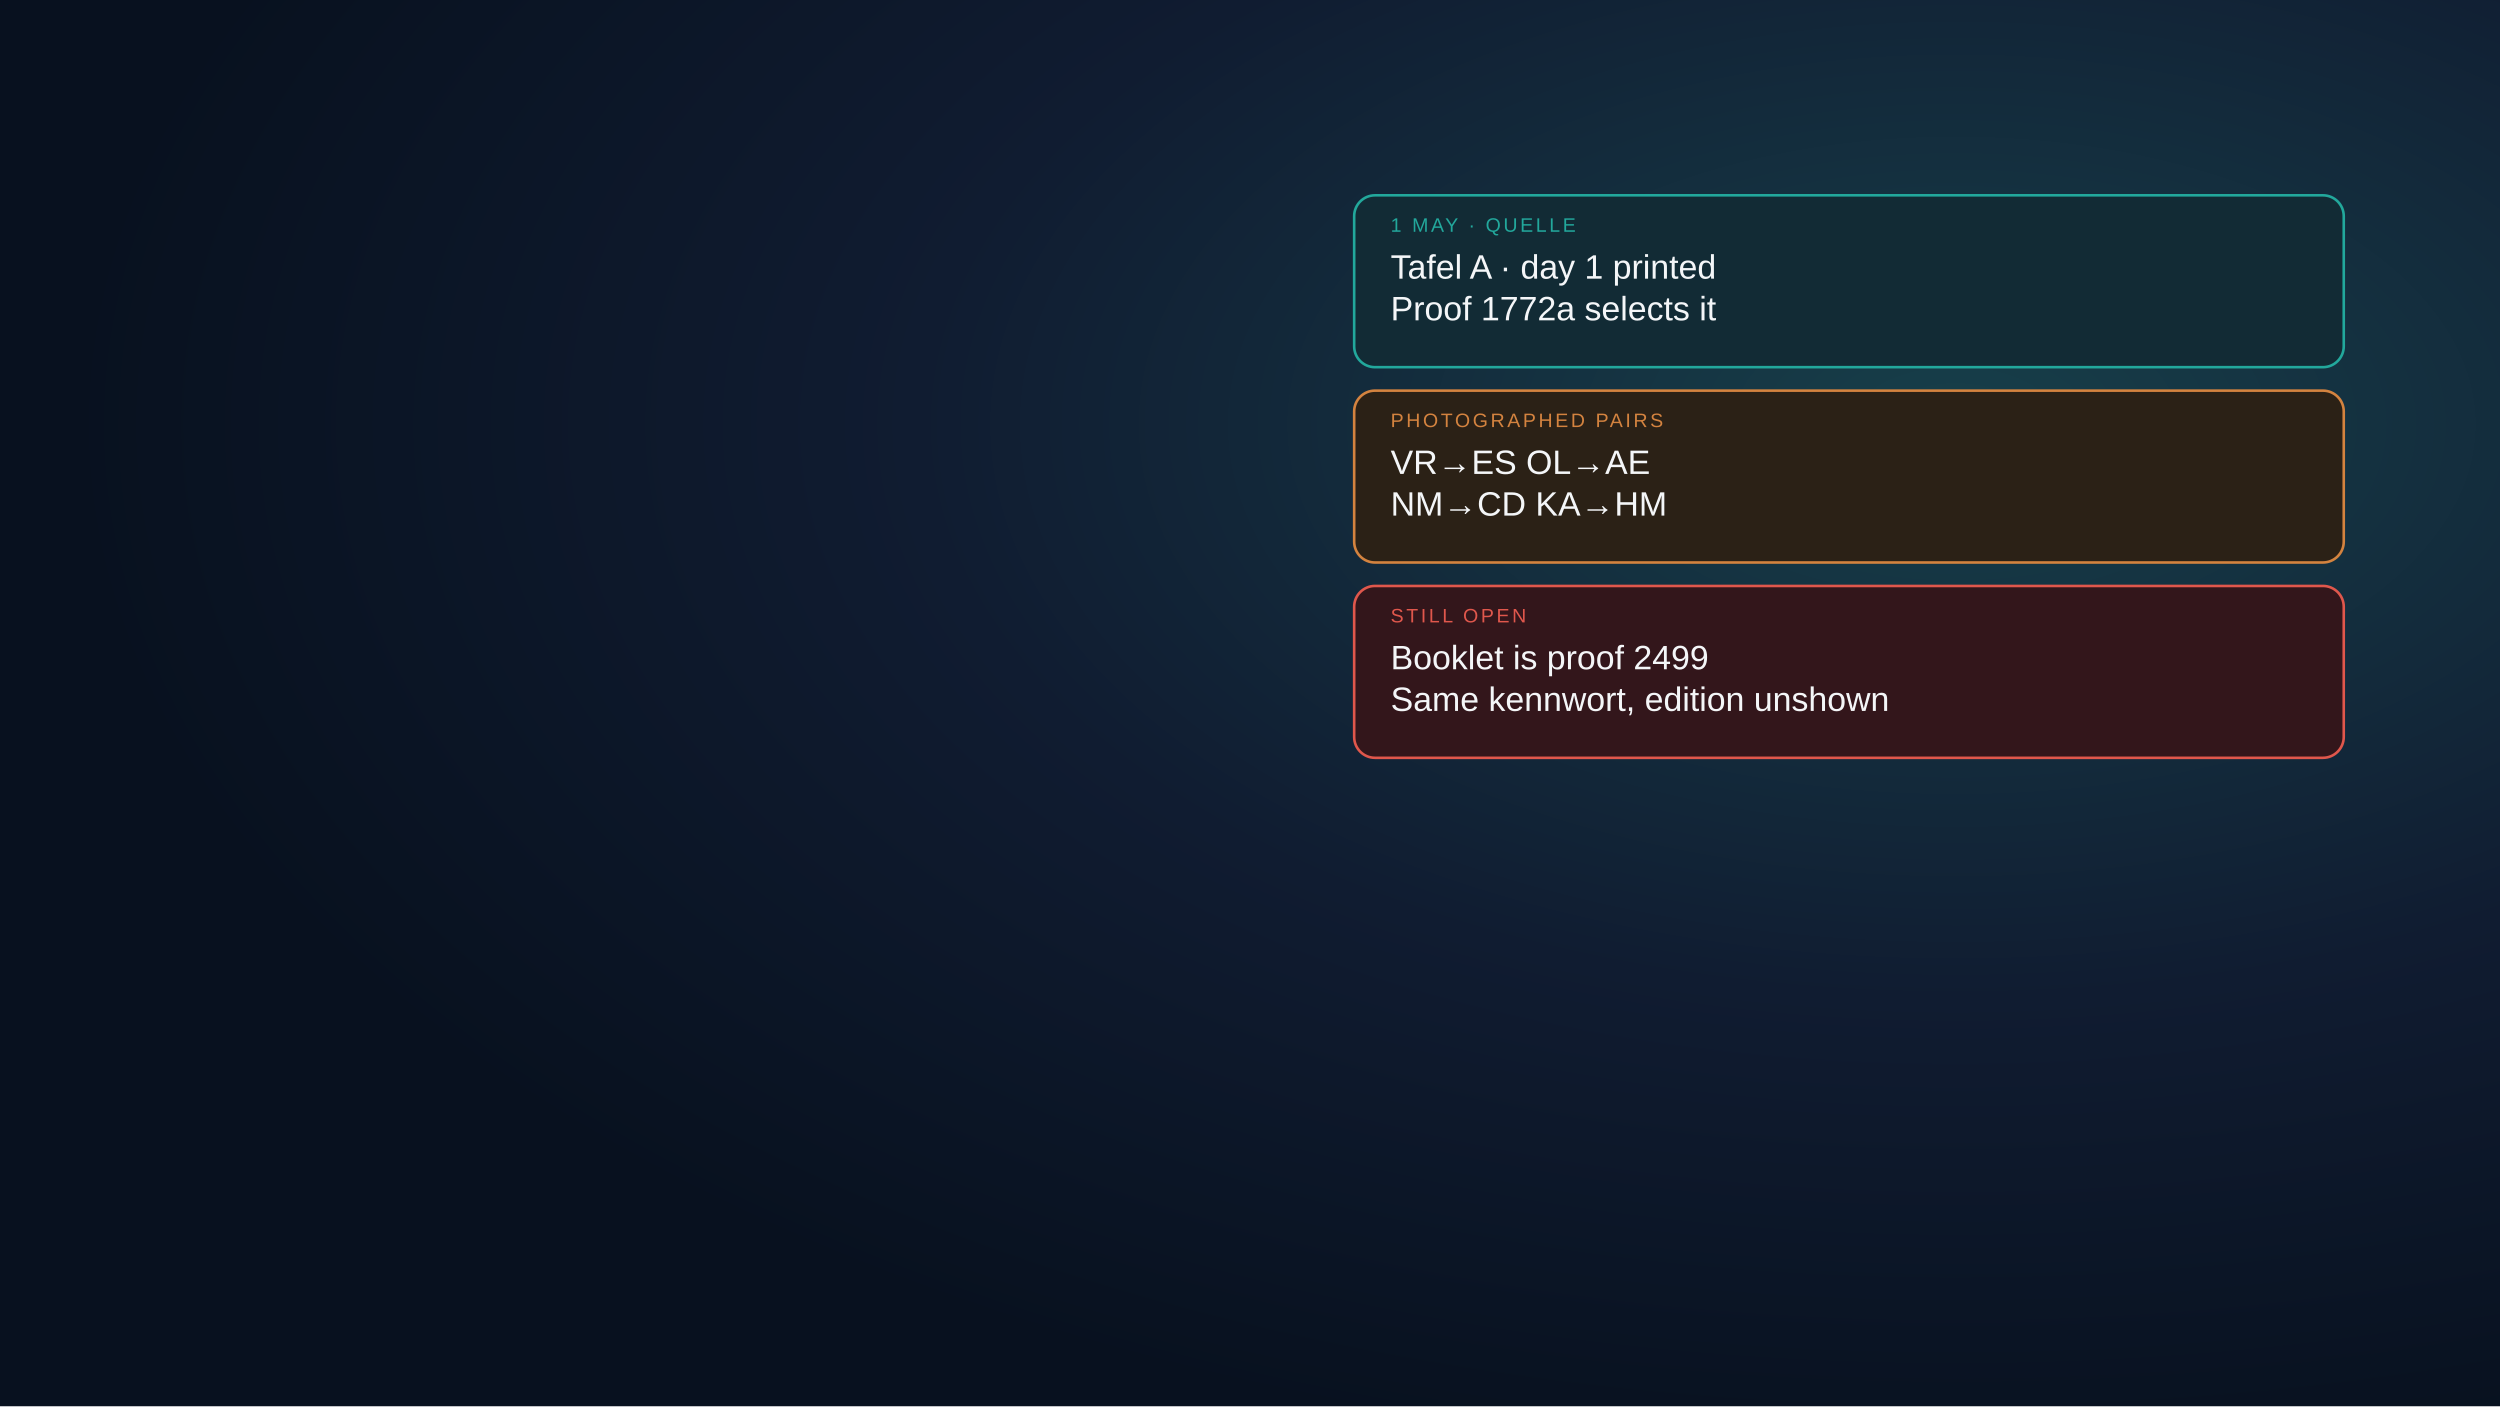
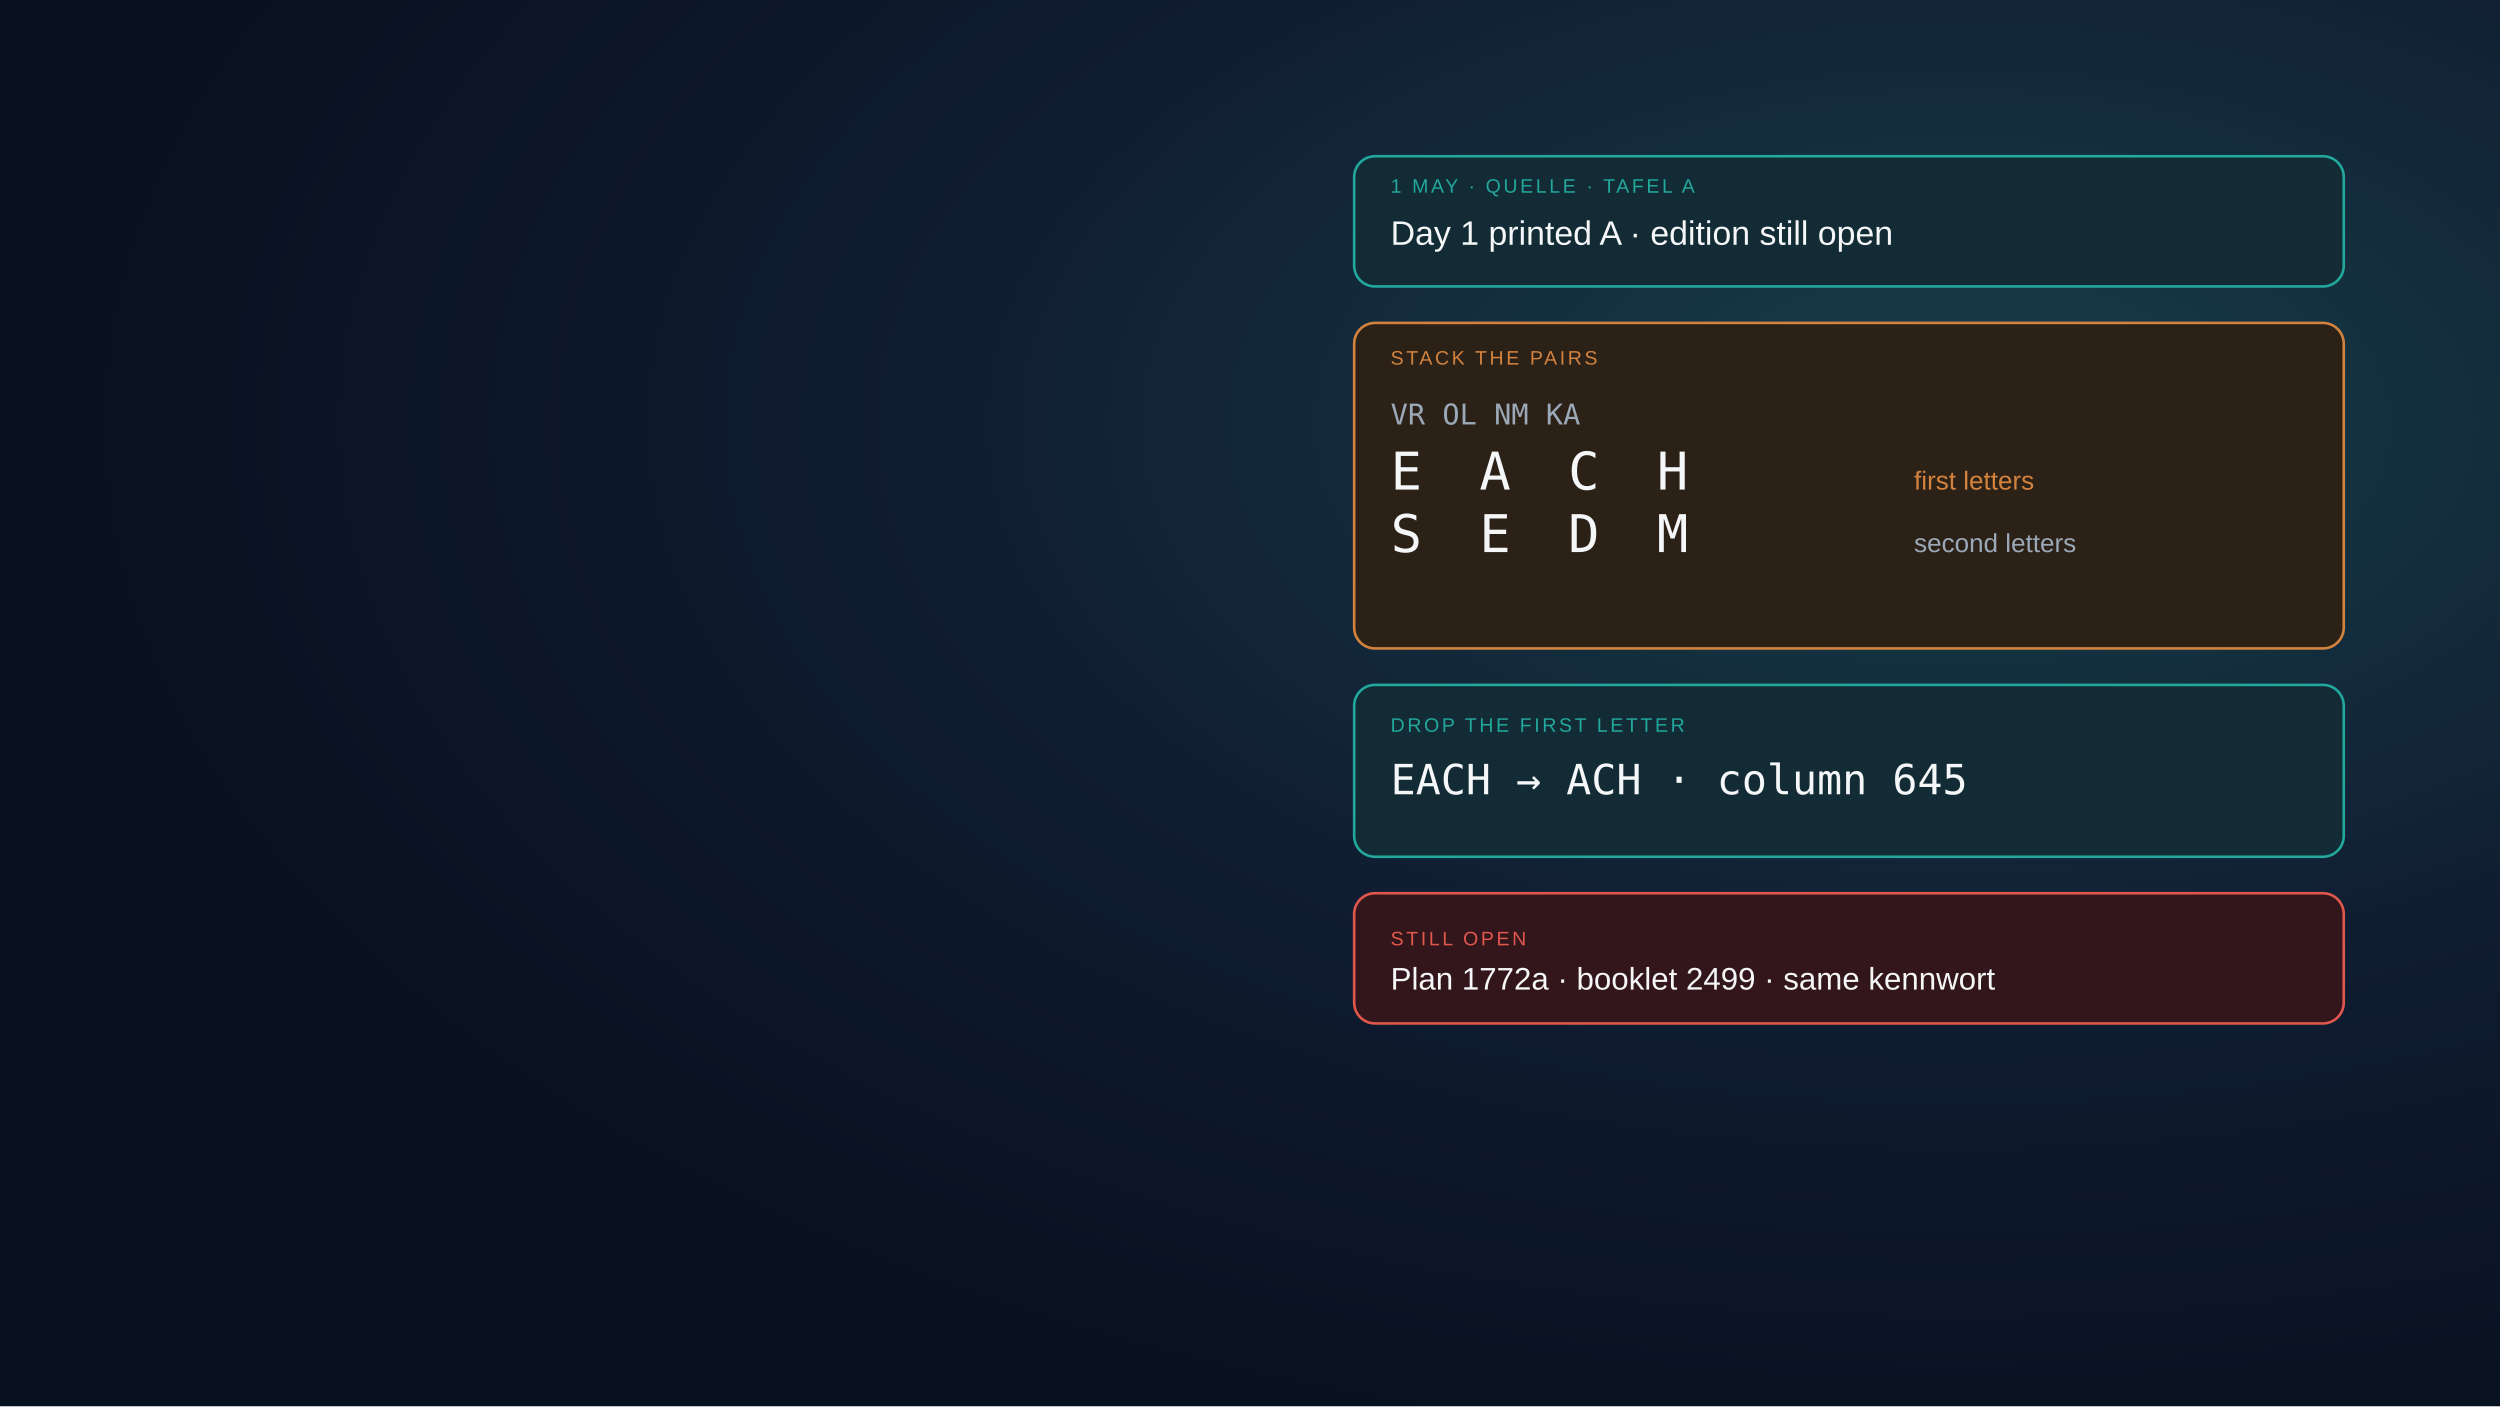
<svg xmlns="http://www.w3.org/2000/svg" viewBox="0 0 1920 1080" role="img" aria-labelledby="t d">
  <defs>
    <radialGradient id="bg" cx="78%" cy="30%" r="75%">
      <stop offset="0" stop-color="#173f4a" />
      <stop offset="0.55" stop-color="#101c31" />
      <stop offset="1" stop-color="#08111f" />
    </radialGradient>
  </defs>
  <rect width="1920" height="1080" fill="url(#bg)" />
-   <g transform="translate(1040 150)">
+   <g transform="translate(1040 120)">
+     <rect width="760" height="100" rx="16" fill="#122b35" stroke="#22a89c" stroke-width="2" />
+     <text x="28" y="28" fill="#22a89c" font-family="Arial,sans-serif" font-size="15" letter-spacing="2">1 MAY · QUELLE · TAFEL A</text>
+     <text x="28" y="68" fill="#f4f6f8" font-family="Arial,sans-serif" font-size="26">Day 1 printed A · edition still open</text>
+   </g>
+   <g transform="translate(1040 248)" font-family="ui-monospace, monospace">
+     <rect width="760" height="250" rx="16" fill="#2b2116" stroke="#d4833f" stroke-width="2" />
+     <text x="28" y="32" fill="#d4833f" font-family="Arial,sans-serif" font-size="15" letter-spacing="2">STACK THE PAIRS</text>
+     <text x="28" y="78" fill="#9aa8b8" font-size="22">VR  OL  NM  KA</text>
+     <text x="28" y="128" fill="#f4f6f8" font-size="40" letter-spacing="10">E  A  C  H</text>
+     <text x="28" y="176" fill="#f4f6f8" font-size="40" letter-spacing="10">S  E  D  M</text>
+     <text x="430" y="128" fill="#d4833f" font-family="Arial,sans-serif" font-size="20">first letters</text>
+     <text x="430" y="176" fill="#9aa8b8" font-family="Arial,sans-serif" font-size="20">second letters</text>
+   </g>
+   <g transform="translate(1040 526)">
    <rect width="760" height="132" rx="16" fill="#122b35" stroke="#22a89c" stroke-width="2" />
-     <text x="28" y="28" fill="#22a89c" font-family="Arial,sans-serif" font-size="15" letter-spacing="2">1 MAY · QUELLE</text>
-     <text x="28" y="64" fill="#f4f6f8" font-family="Arial,sans-serif" font-size="26">Tafel A · day 1 printed</text>
-     <text x="28" y="96" fill="#f4f6f8" font-family="Arial,sans-serif" font-size="26">Proof 1772a selects it</text>
+     <text x="28" y="36" fill="#22a89c" font-family="Arial,sans-serif" font-size="15" letter-spacing="2">DROP THE FIRST LETTER</text>
+     <text x="28" y="84" fill="#f4f6f8" font-family="ui-monospace, monospace" font-size="32">EACH  →  ACH  ·  column 645</text>
  </g>
-   <g transform="translate(1040 300)">
-     <rect width="760" height="132" rx="16" fill="#2b2116" stroke="#d4833f" stroke-width="2" />
-     <text x="28" y="28" fill="#d4833f" font-family="Arial,sans-serif" font-size="15" letter-spacing="2">PHOTOGRAPHED PAIRS</text>
-     <text x="28" y="64" fill="#f4f6f8" font-family="Arial,sans-serif" font-size="26">VR→ES   OL→AE</text>
-     <text x="28" y="96" fill="#f4f6f8" font-family="Arial,sans-serif" font-size="26">NM→CD   KA→HM</text>
-   </g>
-   <g transform="translate(1040 450)">
-     <rect width="760" height="132" rx="16" fill="#33161b" stroke="#e0574c" stroke-width="2" />
-     <text x="28" y="28" fill="#e0574c" font-family="Arial,sans-serif" font-size="15" letter-spacing="2">STILL OPEN</text>
-     <text x="28" y="64" fill="#f4f6f8" font-family="Arial,sans-serif" font-size="26">Booklet is proof 2499</text>
-     <text x="28" y="96" fill="#f4f6f8" font-family="Arial,sans-serif" font-size="26">Same kennwort, edition unshown</text>
+   <g transform="translate(1040 686)">
+     <rect width="760" height="100" rx="16" fill="#33161b" stroke="#e0574c" stroke-width="2" />
+     <text x="28" y="40" fill="#e0574c" font-family="Arial,sans-serif" font-size="15" letter-spacing="2">STILL OPEN</text>
+     <text x="28" y="74" fill="#f4f6f8" font-family="Arial,sans-serif" font-size="24">Plan 1772a · booklet 2499 · same kennwort</text>
  </g>
</svg>
